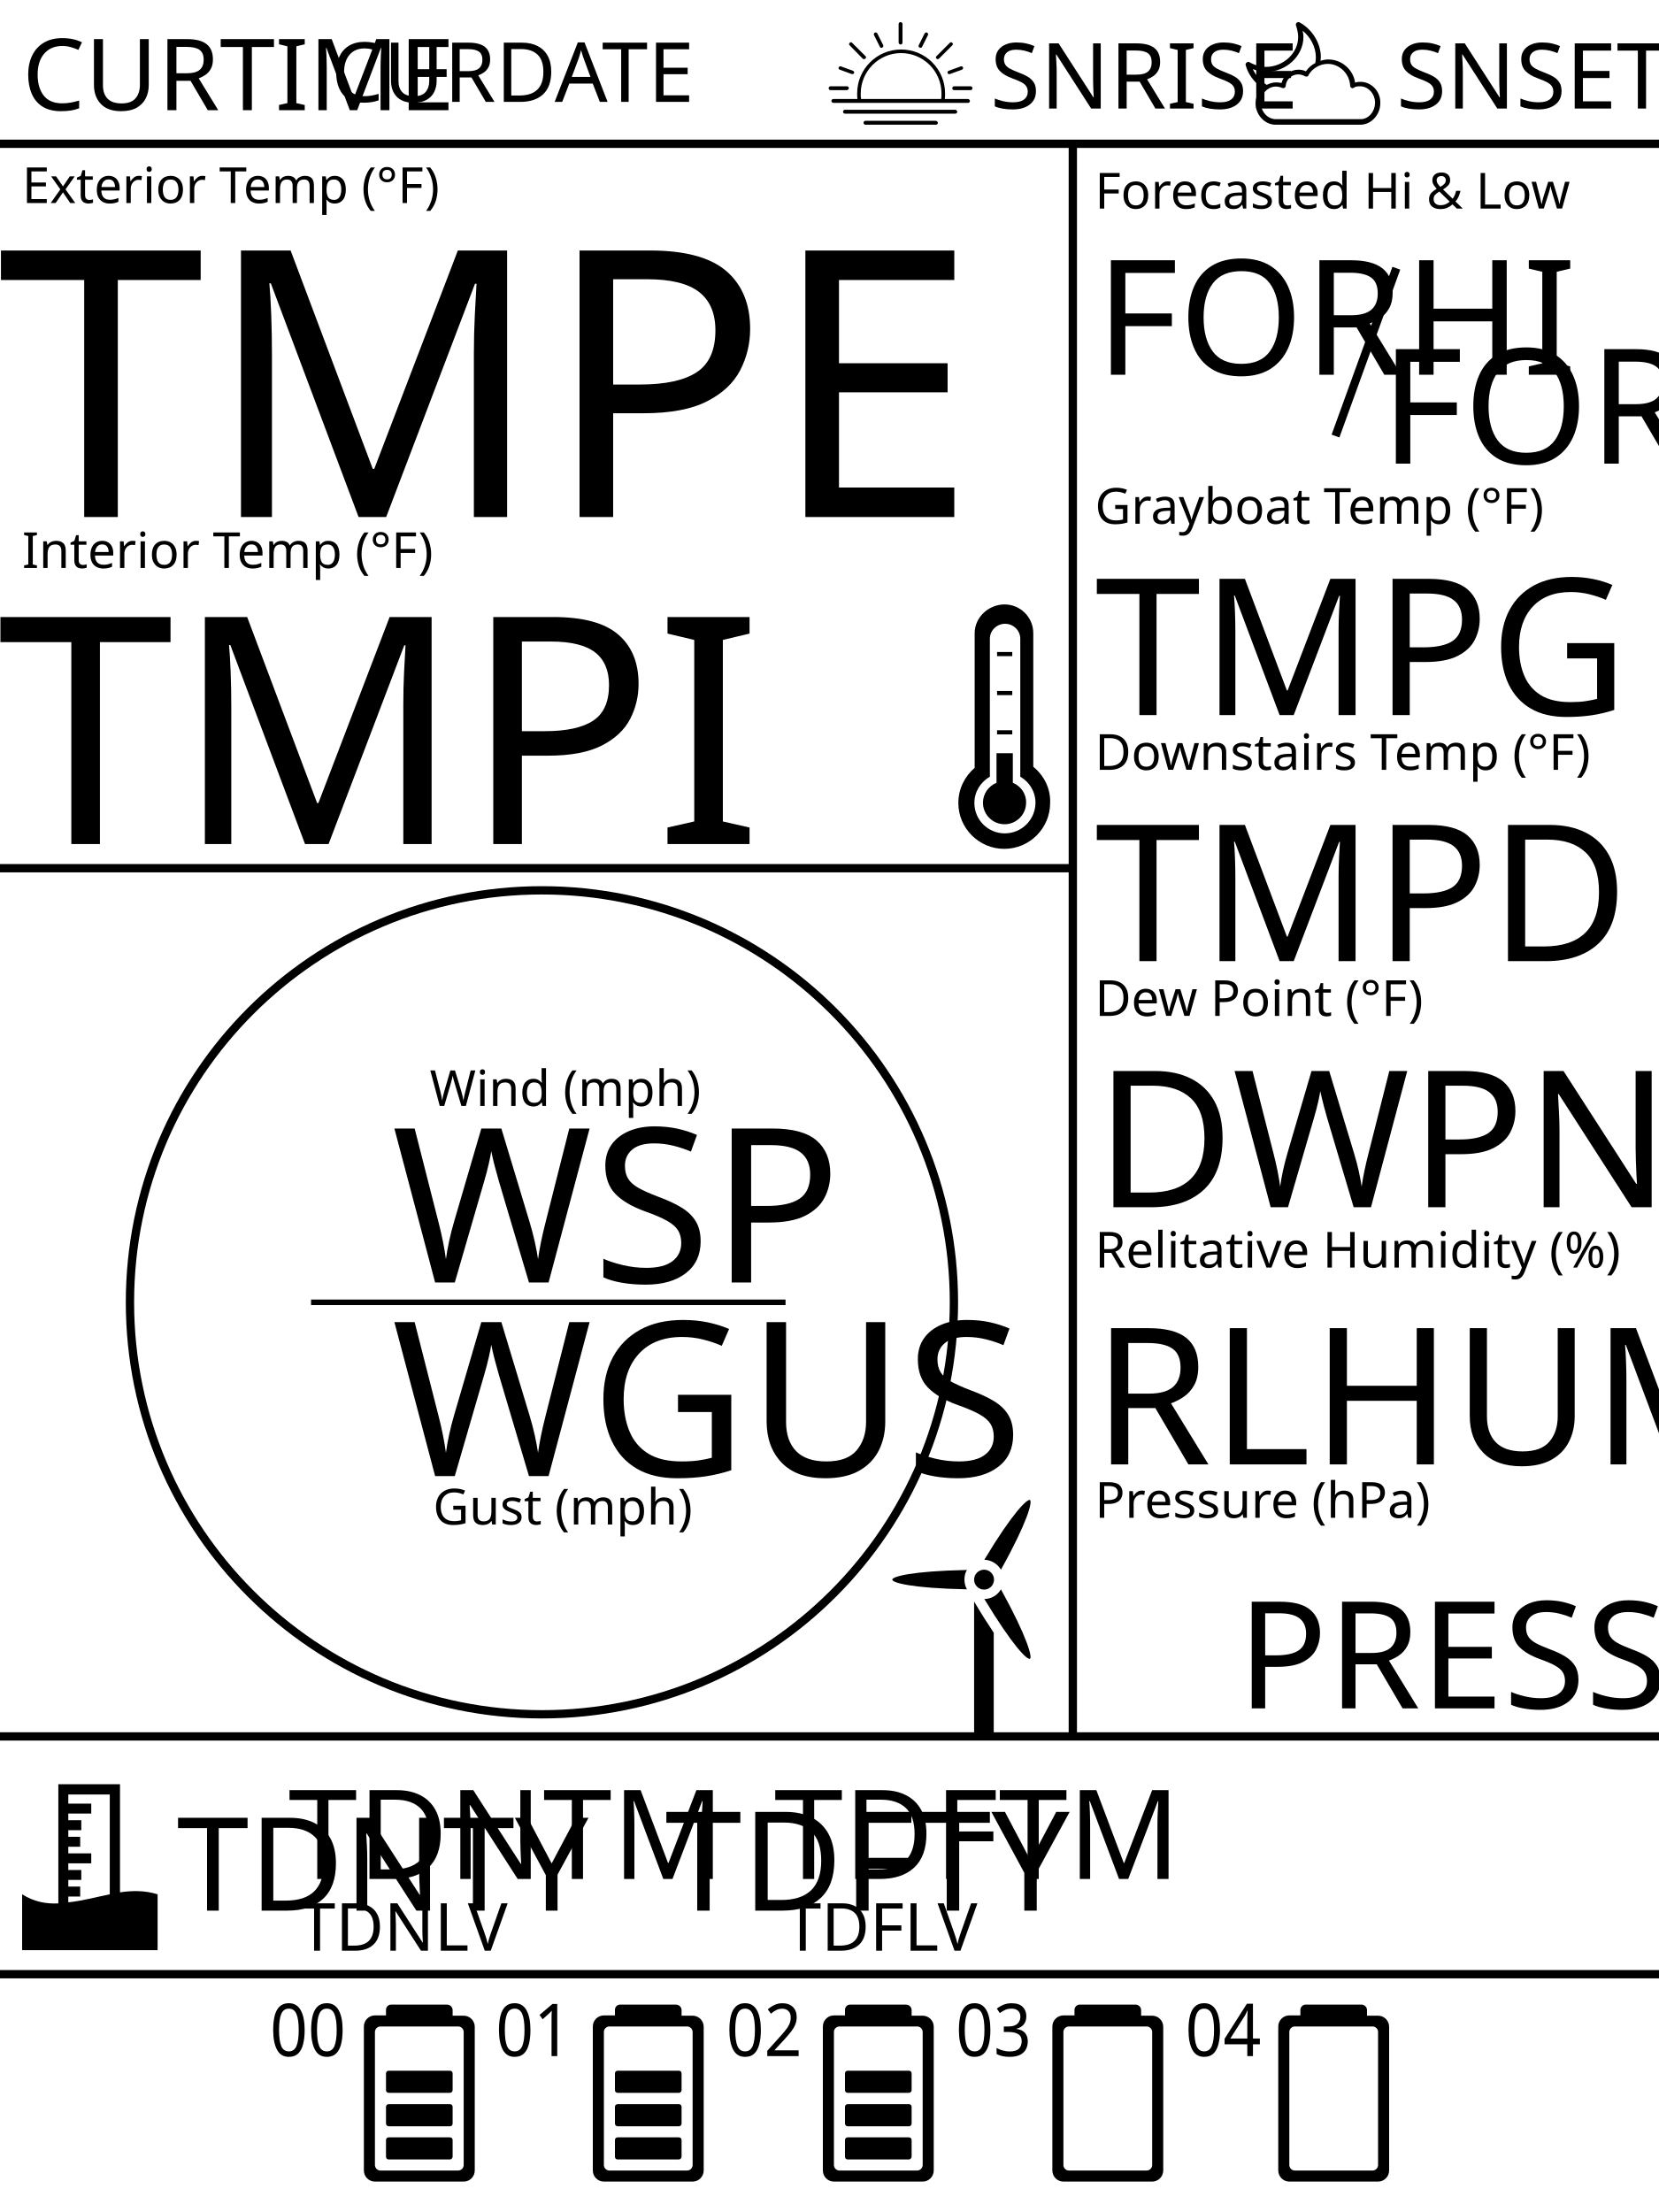
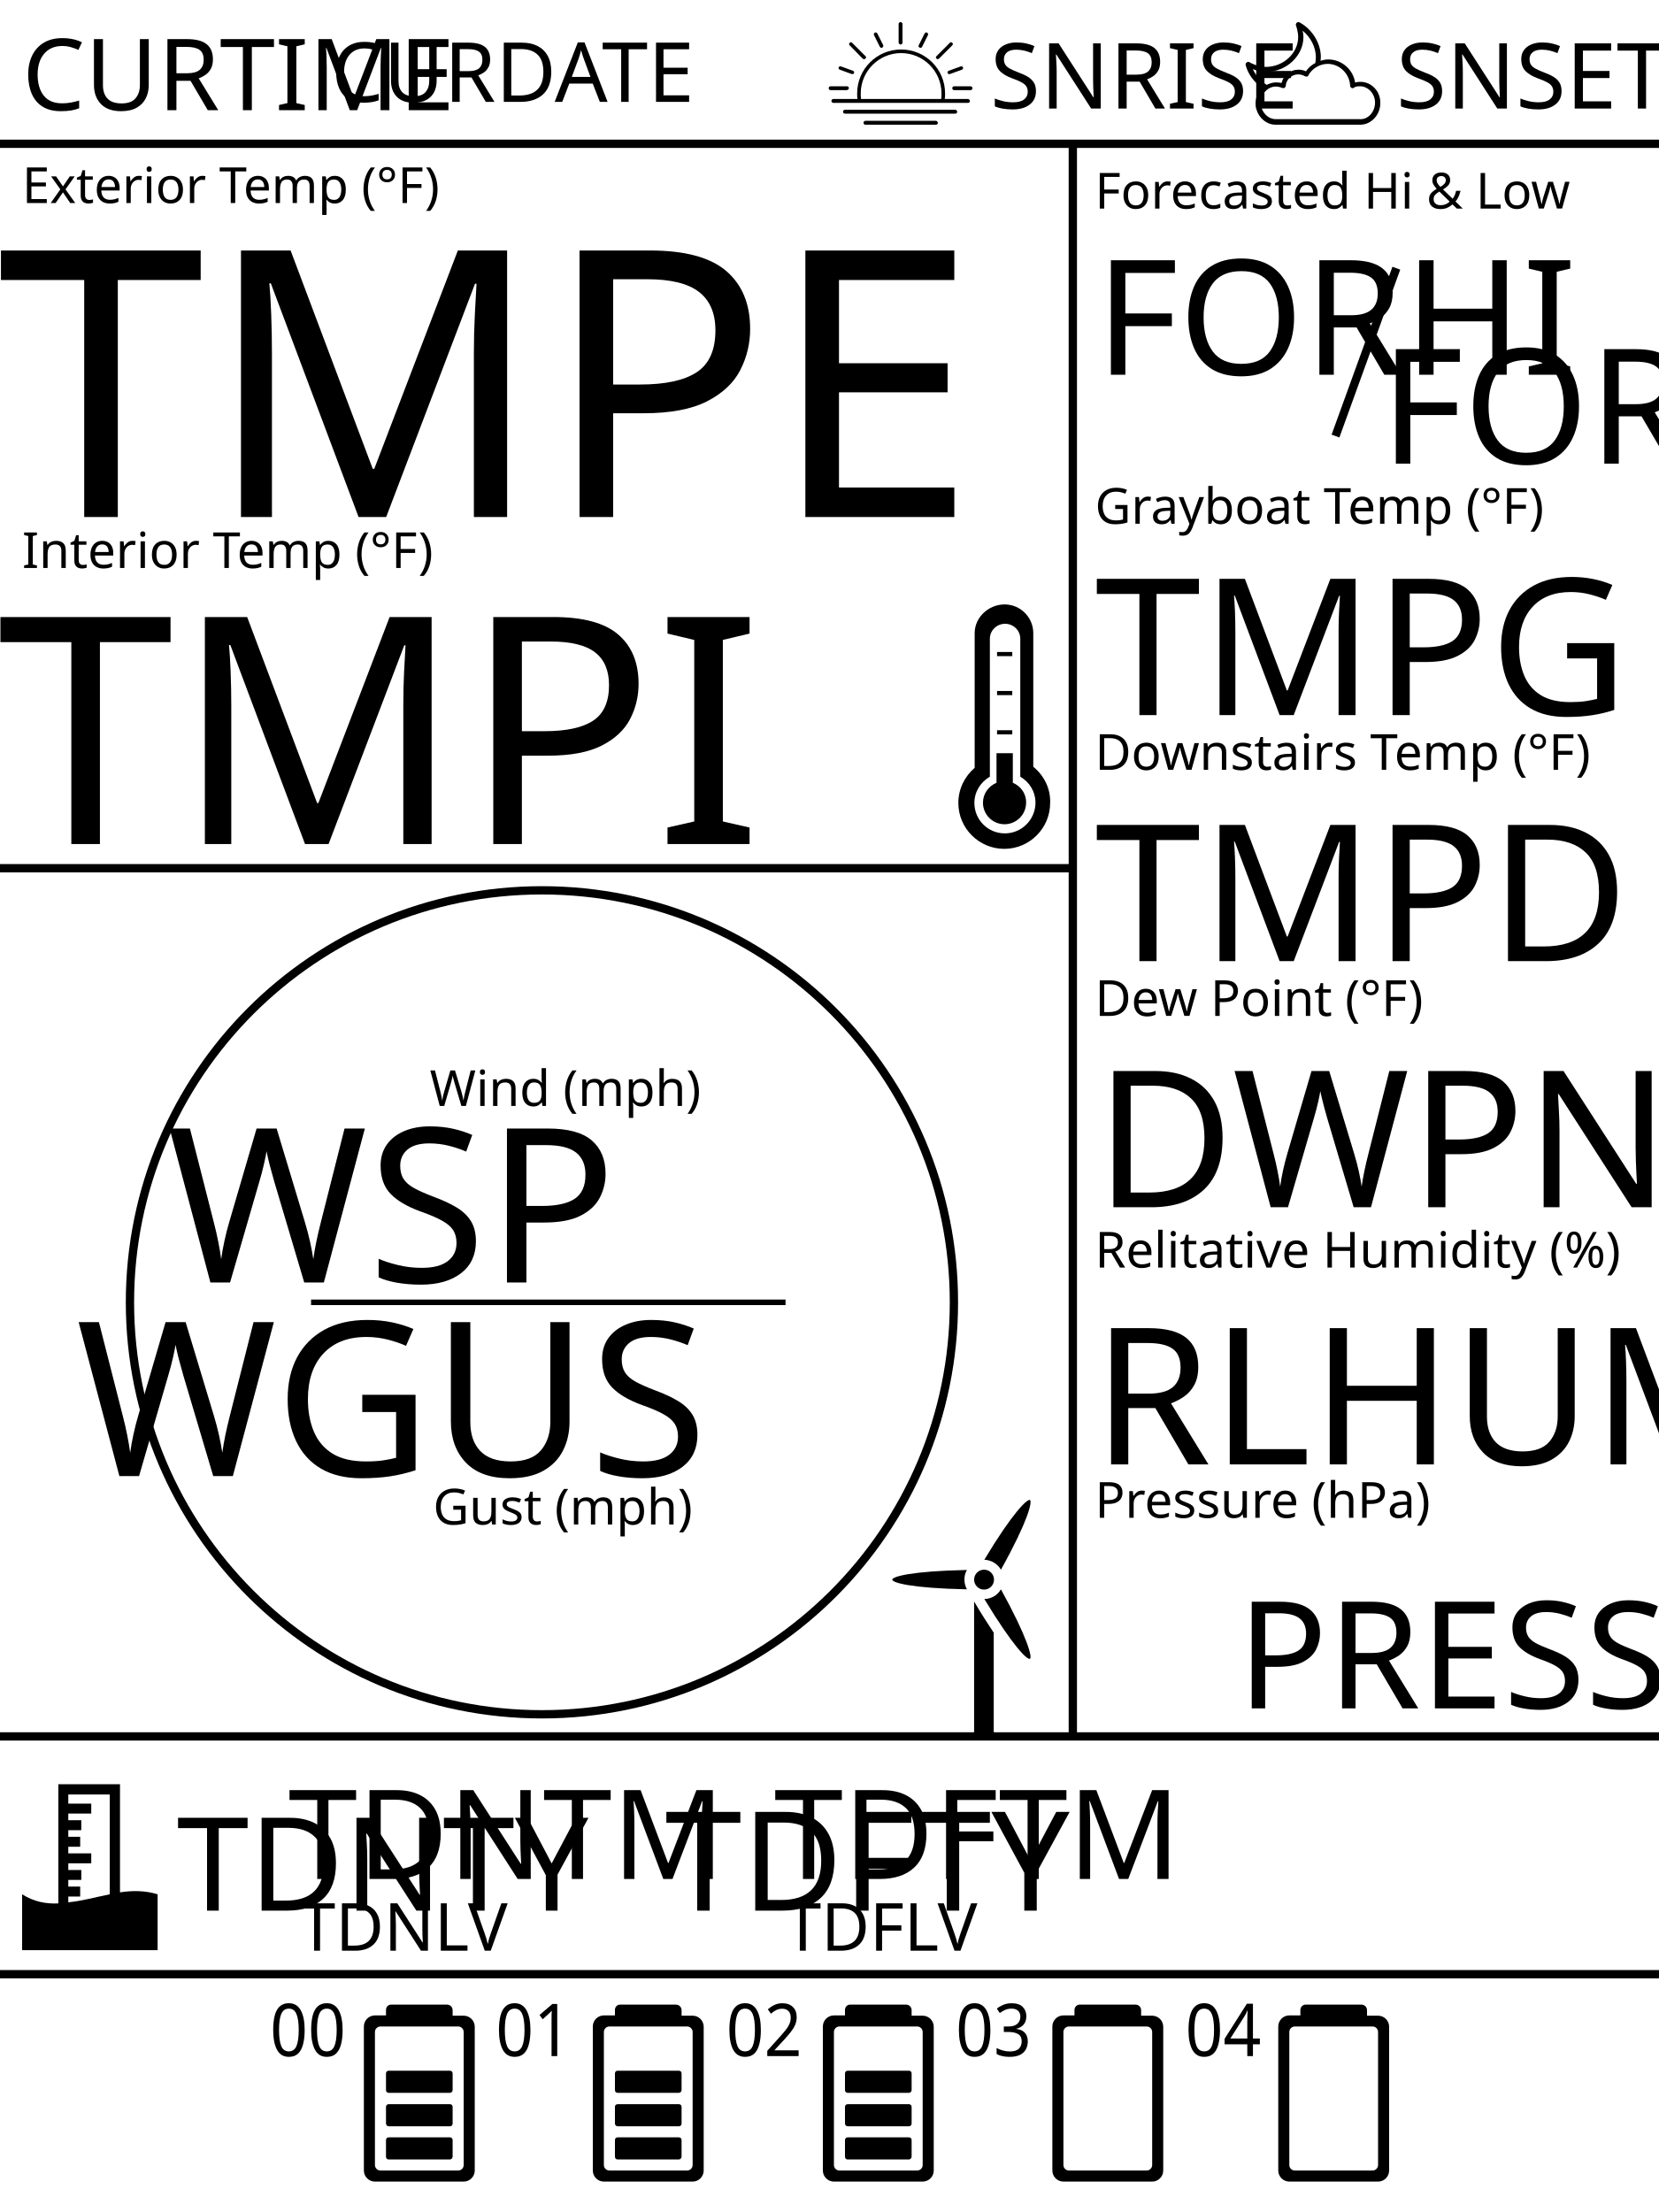
<svg xmlns="http://www.w3.org/2000/svg" version="1.1" id="Layer_1" x="0px" y="0px" width="600px" height="800px" viewBox="0 0 600 800" style="enable-background:new 0 0 600 800;" xml:space="preserve">
  <style type="text/css">
	.st0{fill:none;stroke:#000000;stroke-width:3;stroke-miterlimit:10;}
	.st1{font-family:'DroidSans';}
	.st2{font-size:26.4px;}
	.st3{fill-opacity:0;}
	.st4{font-size:45px;}
	.st5{font-size:24px;}
	.st6{font-size:47px;}
	.st7{font-size:50px;}
	.st8{font-size:78px;}
	.st9{font-size:18px;}
	.st10{fill:none;stroke:#000000;stroke-width:2;stroke-miterlimit:10;}
	.st11{font-size:69px;}
	.st12{font-size:54px;}
	.st13{font-size:58px;}
	.st14{font-size:135px;}
	.st15{font-size:115px;}
	.st16{font-size:33px;}
	.st17{font-size:36px;}
	.st18{font-size:30px;}
</style>
  <g id="layout">
    <line class="st0" x1="388" y1="52" x2="388" y2="628" />
    <line class="st0" x1="388" y1="314" x2="0" y2="314" />
    <line class="st0" x1="0" y1="714" x2="600" y2="714" />
    <line class="st0" x1="0" y1="628" x2="600" y2="628" />
    <line class="st0" x1="0" y1="52" x2="600" y2="52" />
  </g>
  <g id="battery_x5F_display">
    <text id="Sensor00" transform="matrix(0.9091 0 0 1 97.625 743.6249)" class="st1 st2">00</text>
    <text id="Sensor01" transform="matrix(0.9091 0 0 1 179.2812 743.6249)" class="st1 st2">01</text>
    <text id="Sensor02" transform="matrix(0.9091 0 0 1 262.6172 743.6249)" class="st1 st2">02</text>
    <text id="Sensor03" transform="matrix(0.9091 0 0 1 345.625 743.6249)" class="st1 st2">03</text>
    <text id="Sensor04" transform="matrix(0.9091 0 0 1 428.6641 743.6249)" class="st1 st2">04</text>
    <g id="BatSens00">
      <path id="b00Bat4" class="st3" d="M139.7,726.8v2h-4c-2.2,0-4,1.8-4,4v52.3c-0.1,2.2,1.7,4,3.9,4h32.1c2.2,0,4-1.8,4-4V733    c0-2.2-1.8-4-4-4h-4v-2c0-1.1-0.9-2-2-2h-20.1C140.6,724.8,139.7,725.7,139.7,726.8z M165.7,732.9c1.1,0,2,0.9,2,2V783    c0,1.1-0.9,2-2,2h-28.1c-1.1,0-2-0.9-2-2v-48.2c0-1.1,0.9-2,2-2h28.1V732.9z M162.7,773c0.6,0,1,0.4,1,1v6c0,0.6-0.4,1-1,1h-22    c-0.6,0-1-0.4-1-1v-6c0-0.6,0.4-1,1-1H162.7z M162.7,760.9c0.6,0,1,0.4,1,1v6c0,0.6-0.4,1-1,1h-22c-0.6,0-1-0.4-1-1v-6    c0-0.6,0.4-1,1-1H162.7z M162.7,748.9c0.6,0,1,0.4,1,1v6c0,0.6-0.4,1-1,1h-22c-0.6,0-1-0.4-1-1v-6c0-0.6,0.4-1,1-1H162.7z     M162.7,736.9c0.6,0,1,0.4,1,1v6c0,0.6-0.4,1-1,1h-22c-0.6,0-1-0.4-1-1v-6c0-0.6,0.4-1,1-1H162.7z M140.7,760.9h22.1    c0.6,0,1,0.4,1,1v6c0,0.6-0.4,1-1,1h-22.1c-0.6,0-1-0.4-1-1v-6C139.7,761.4,140.1,760.9,140.7,760.9z M140.7,773h22.1    c0.6,0,1,0.4,1,1v6c0,0.6-0.4,1-1,1h-22.1c-0.6,0-1-0.4-1-1v-6C139.7,773.4,140.1,773,140.7,773z M140.7,736.9h22.1    c0.6,0,1,0.4,1,1v6c0,0.6-0.4,1-1,1h-22.1c-0.6,0-1-0.4-1-1v-6C139.7,737.3,140.1,736.9,140.7,736.9z M140.7,748.9h22.1    c0.6,0,1,0.4,1,1v6c0,0.6-0.4,1-1,1h-22.1c-0.6,0-1-0.4-1-1v-6C139.7,749.4,140.1,748.9,140.7,748.9z" />
      <path id="b00Bat3" d="M139.6,768v-6c0-0.6,0.4-1,1-1h22.1c0.6,0,1,0.4,1,1v6c0,0.6-0.4,1-1,1h-22.1    C140,769,139.6,768.5,139.6,768z M163.7,780v-6c0-0.6-0.4-1-1-1h-22.1c-0.6,0-1,0.4-1,1v6c0,0.6,0.4,1,1,1h22.1    C163.2,781,163.7,780.5,163.7,780z M163.7,755.9v-6c0-0.6-0.4-1-1-1h-22.1c-0.6,0-1,0.4-1,1v6c0,0.6,0.4,1,1,1h22.1    C163.2,756.9,163.7,756.5,163.7,755.9z M139.6,726.9v2h-4c-2.2,0-4,1.8-4,4V785c0,2.2,1.8,4,4,4h32.1c2.2,0,4-1.8,4-4v-52    c0-2.2-1.8-4-4-4h-4v-2c0-1.1-0.9-2-2-2h-20.1C140.5,724.9,139.6,725.8,139.6,726.9z M165.7,732.9c1.1,0,2,0.9,2,2V783    c0,1.1-0.9,2-2,2h-28.1c-1.1,0-2-0.9-2-2v-48.1c0-1.1,0.9-2,2-2H165.7z" />
      <path id="b00Bat2" class="st3" d="M139.6,768v-6c0-0.6,0.4-1,1-1h22.1c0.6,0,1,0.4,1,1v6c0,0.6-0.4,1-1,1h-22.1    C140,769,139.6,768.5,139.6,768z M163.7,780v-6c0-0.6-0.4-1-1-1h-22.1c-0.6,0-1,0.4-1,1v6c0,0.6,0.4,1,1,1h22.1    C163.2,781,163.7,780.5,163.7,780z M139.6,726.9v2h-4c-2.2,0-4,1.8-4,4V785c0,2.2,1.8,4,4,4h32.1c2.2,0,4-1.8,4-4v-52    c0-2.2-1.8-4-4-4h-4v-2c0-1.1-0.9-2-2-2h-20.1C140.5,724.9,139.6,725.8,139.6,726.9z M165.7,732.9c1.1,0,2,0.9,2,2V783    c0,1.1-0.9,2-2,2h-28.1c-1.1,0-2-0.9-2-2v-48.1c0-1.1,0.9-2,2-2H165.7z" />
      <path id="b00Bat1" class="st3" d="M163.7,780v-6c0-0.6-0.4-1-1-1h-22.1c-0.6,0-1,0.4-1,1v6c0,0.6,0.4,1,1,1h22.1    C163.3,781,163.7,780.5,163.7,780z M139.6,726.9v2h-4c-2.2,0-4,1.8-4,4V785c0,2.2,1.8,4,4,4h32.1c2.2,0,4-1.8,4-4v-52    c0-2.2-1.8-4-4-4h-4v-2c0-1.1-0.9-2-2-2h-20.1C140.6,724.9,139.6,725.8,139.6,726.9z M165.7,732.9c1.1,0,2,0.9,2,2V783    c0,1.1-0.9,2-2,2h-28.1c-1.1,0-2-0.9-2-2v-48.1c0-1.1,0.9-2,2-2H165.7z" />
      <path id="b00Bat0" class="st3" d="M139.6,726.9v2h-4c-2.2,0-4,1.8-4,4V785c0,2.2,1.8,4,4,4h32.1c2.2,0,4-1.8,4-4v-52    c0-2.2-1.8-4-4-4h-4v-2c0-1.1-0.9-2-2-2h-20.1C140.6,724.9,139.6,725.8,139.6,726.9z M165.7,732.9c1.1,0,2,0.9,2,2V783    c0,1.1-0.9,2-2,2h-28.1c-1.1,0-2-0.9-2-2v-48.1c0-1.1,0.9-2,2-2H165.7z" />
    </g>
    <g id="BatSens01">
      <path id="b01Bat4" class="st3" d="M222.5,726.8v2h-4c-2.2,0-4,1.8-4,4v52.3c-0.1,2.2,1.7,4,3.9,4h32.1c2.2,0,4-1.8,4-4V733    c0-2.2-1.8-4-4-4h-4v-2c0-1.1-0.9-2-2-2h-20.1C223.4,724.8,222.5,725.7,222.5,726.8z M248.5,732.9c1.1,0,2,0.9,2,2V783    c0,1.1-0.9,2-2,2h-28.1c-1.1,0-2-0.9-2-2v-48.2c0-1.1,0.9-2,2-2h28.1V732.9z M245.5,773c0.6,0,1,0.4,1,1v6c0,0.6-0.4,1-1,1h-22    c-0.6,0-1-0.4-1-1v-6c0-0.6,0.4-1,1-1H245.5z M245.5,760.9c0.6,0,1,0.4,1,1v6c0,0.6-0.4,1-1,1h-22c-0.6,0-1-0.4-1-1v-6    c0-0.6,0.4-1,1-1H245.5z M245.5,748.9c0.6,0,1,0.4,1,1v6c0,0.6-0.4,1-1,1h-22c-0.6,0-1-0.4-1-1v-6c0-0.6,0.4-1,1-1H245.5z     M245.5,736.9c0.6,0,1,0.4,1,1v6c0,0.6-0.4,1-1,1h-22c-0.6,0-1-0.4-1-1v-6c0-0.6,0.4-1,1-1H245.5z M223.5,760.9h22.1    c0.6,0,1,0.4,1,1v6c0,0.6-0.4,1-1,1h-22.1c-0.6,0-1-0.4-1-1v-6C222.5,761.4,222.9,760.9,223.5,760.9z M223.5,773h22.1    c0.6,0,1,0.4,1,1v6c0,0.6-0.4,1-1,1h-22.1c-0.6,0-1-0.4-1-1v-6C222.5,773.4,222.9,773,223.5,773z M223.5,736.9h22.1    c0.6,0,1,0.4,1,1v6c0,0.6-0.4,1-1,1h-22.1c-0.6,0-1-0.4-1-1v-6C222.5,737.3,222.9,736.9,223.5,736.9z M223.5,748.9h22.1    c0.6,0,1,0.4,1,1v6c0,0.6-0.4,1-1,1h-22.1c-0.6,0-1-0.4-1-1v-6C222.5,749.4,222.9,748.9,223.5,748.9z" />
      <path id="b01Bat3" d="M222.4,768v-6c0-0.6,0.4-1,1-1h22.1c0.6,0,1,0.4,1,1v6c0,0.6-0.4,1-1,1h-22.1    C222.8,769,222.4,768.5,222.4,768z M246.5,780v-6c0-0.6-0.4-1-1-1h-22.1c-0.6,0-1,0.4-1,1v6c0,0.6,0.4,1,1,1h22.1    C246,781,246.5,780.5,246.5,780z M246.5,755.9v-6c0-0.6-0.4-1-1-1h-22.1c-0.6,0-1,0.4-1,1v6c0,0.6,0.4,1,1,1h22.1    C246,756.9,246.5,756.5,246.5,755.9z M222.4,726.9v2h-4c-2.2,0-4,1.8-4,4V785c0,2.2,1.8,4,4,4h32.1c2.2,0,4-1.8,4-4v-52    c0-2.2-1.8-4-4-4h-4v-2c0-1.1-0.9-2-2-2h-20.1C223.3,724.9,222.4,725.8,222.4,726.9z M248.5,732.9c1.1,0,2,0.9,2,2V783    c0,1.1-0.9,2-2,2h-28.1c-1.1,0-2-0.9-2-2v-48.1c0-1.1,0.9-2,2-2H248.5z" />
      <path id="b01Bat2" class="st3" d="M222.4,768v-6c0-0.6,0.4-1,1-1h22.1c0.6,0,1,0.4,1,1v6c0,0.6-0.4,1-1,1h-22.1    C222.8,769,222.4,768.5,222.4,768z M246.5,780v-6c0-0.6-0.4-1-1-1h-22.1c-0.6,0-1,0.4-1,1v6c0,0.6,0.4,1,1,1h22.1    C246,781,246.5,780.5,246.5,780z M222.4,726.9v2h-4c-2.2,0-4,1.8-4,4V785c0,2.2,1.8,4,4,4h32.1c2.2,0,4-1.8,4-4v-52    c0-2.2-1.8-4-4-4h-4v-2c0-1.1-0.9-2-2-2h-20.1C223.3,724.9,222.4,725.8,222.4,726.9z M248.5,732.9c1.1,0,2,0.9,2,2V783    c0,1.1-0.9,2-2,2h-28.1c-1.1,0-2-0.9-2-2v-48.1c0-1.1,0.9-2,2-2H248.5z" />
      <path id="b01Bat1" class="st3" d="M246.5,780v-6c0-0.6-0.4-1-1-1h-22.1c-0.6,0-1,0.4-1,1v6c0,0.6,0.4,1,1,1h22.1    C246.1,781,246.5,780.5,246.5,780z M222.4,726.9v2h-4c-2.2,0-4,1.8-4,4V785c0,2.2,1.8,4,4,4h32.1c2.2,0,4-1.8,4-4v-52    c0-2.2-1.8-4-4-4h-4v-2c0-1.1-0.9-2-2-2h-20.1C223.4,724.9,222.4,725.8,222.4,726.9z M248.5,732.9c1.1,0,2,0.9,2,2V783    c0,1.1-0.9,2-2,2h-28.1c-1.1,0-2-0.9-2-2v-48.1c0-1.1,0.9-2,2-2H248.5z" />
      <path id="b01Bat0" class="st3" d="M222.4,726.9v2h-4c-2.2,0-4,1.8-4,4V785c0,2.2,1.8,4,4,4h32.1c2.2,0,4-1.8,4-4v-52    c0-2.2-1.8-4-4-4h-4v-2c0-1.1-0.9-2-2-2h-20.1C223.4,724.9,222.4,725.8,222.4,726.9z M248.5,732.9c1.1,0,2,0.9,2,2V783    c0,1.1-0.9,2-2,2h-28.1c-1.1,0-2-0.9-2-2v-48.1c0-1.1,0.9-2,2-2H248.5z" />
    </g>
    <g id="BatSens02">
      <path id="b02Bat4" class="st3" d="M305.7,726.8v2h-4c-2.2,0-4,1.8-4,4v52.3c-0.1,2.2,1.7,4,3.9,4h32.1c2.2,0,4-1.8,4-4V733    c0-2.2-1.8-4-4-4h-4v-2c0-1.1-0.9-2-2-2h-20.1C306.6,724.8,305.7,725.7,305.7,726.8z M331.7,732.9c1.1,0,2,0.9,2,2V783    c0,1.1-0.9,2-2,2h-28.1c-1.1,0-2-0.9-2-2v-48.2c0-1.1,0.9-2,2-2h28.1V732.9z M328.7,773c0.6,0,1,0.4,1,1v6c0,0.6-0.4,1-1,1h-22    c-0.6,0-1-0.4-1-1v-6c0-0.6,0.4-1,1-1H328.7z M328.7,760.9c0.6,0,1,0.4,1,1v6c0,0.6-0.4,1-1,1h-22c-0.6,0-1-0.4-1-1v-6    c0-0.6,0.4-1,1-1H328.7z M328.7,748.9c0.6,0,1,0.4,1,1v6c0,0.6-0.4,1-1,1h-22c-0.6,0-1-0.4-1-1v-6c0-0.6,0.4-1,1-1H328.7z     M328.7,736.9c0.6,0,1,0.4,1,1v6c0,0.6-0.4,1-1,1h-22c-0.6,0-1-0.4-1-1v-6c0-0.6,0.4-1,1-1H328.7z M306.7,760.9h22.1    c0.6,0,1,0.4,1,1v6c0,0.6-0.4,1-1,1h-22.1c-0.6,0-1-0.4-1-1v-6C305.7,761.4,306.1,760.9,306.7,760.9z M306.7,773h22.1    c0.6,0,1,0.4,1,1v6c0,0.6-0.4,1-1,1h-22.1c-0.6,0-1-0.4-1-1v-6C305.7,773.4,306.1,773,306.7,773z M306.7,736.9h22.1    c0.6,0,1,0.4,1,1v6c0,0.6-0.4,1-1,1h-22.1c-0.6,0-1-0.4-1-1v-6C305.7,737.3,306.1,736.9,306.7,736.9z M306.7,748.9h22.1    c0.6,0,1,0.4,1,1v6c0,0.6-0.4,1-1,1h-22.1c-0.6,0-1-0.4-1-1v-6C305.7,749.4,306.1,748.9,306.7,748.9z" />
      <path id="b02Bat3" d="M305.6,768v-6c0-0.6,0.4-1,1-1h22.1c0.6,0,1,0.4,1,1v6c0,0.6-0.4,1-1,1h-22.1    C306,769,305.6,768.5,305.6,768z M329.7,780v-6c0-0.6-0.4-1-1-1h-22.1c-0.6,0-1,0.4-1,1v6c0,0.6,0.4,1,1,1h22.1    C329.2,781,329.7,780.5,329.7,780z M329.7,755.9v-6c0-0.6-0.4-1-1-1h-22.1c-0.6,0-1,0.4-1,1v6c0,0.6,0.4,1,1,1h22.1    C329.2,756.9,329.7,756.5,329.7,755.9z M305.6,726.9v2h-4c-2.2,0-4,1.8-4,4V785c0,2.2,1.8,4,4,4h32.1c2.2,0,4-1.8,4-4v-52    c0-2.2-1.8-4-4-4h-4v-2c0-1.1-0.9-2-2-2h-20.1C306.5,724.9,305.6,725.8,305.6,726.9z M331.7,732.9c1.1,0,2,0.9,2,2V783    c0,1.1-0.9,2-2,2h-28.1c-1.1,0-2-0.9-2-2v-48.1c0-1.1,0.9-2,2-2H331.7z" />
      <path id="b02Bat2" class="st3" d="M305.6,768v-6c0-0.6,0.4-1,1-1h22.1c0.6,0,1,0.4,1,1v6c0,0.6-0.4,1-1,1h-22.1    C306,769,305.6,768.5,305.6,768z M329.7,780v-6c0-0.6-0.4-1-1-1h-22.1c-0.6,0-1,0.4-1,1v6c0,0.6,0.4,1,1,1h22.1    C329.2,781,329.7,780.5,329.7,780z M305.6,726.9v2h-4c-2.2,0-4,1.8-4,4V785c0,2.2,1.8,4,4,4h32.1c2.2,0,4-1.8,4-4v-52    c0-2.2-1.8-4-4-4h-4v-2c0-1.1-0.9-2-2-2h-20.1C306.5,724.9,305.6,725.8,305.6,726.9z M331.7,732.9c1.1,0,2,0.9,2,2V783    c0,1.1-0.9,2-2,2h-28.1c-1.1,0-2-0.9-2-2v-48.1c0-1.1,0.9-2,2-2H331.7z" />
      <path id="b02Bat1" class="st3" d="M329.7,780v-6c0-0.6-0.4-1-1-1h-22.1c-0.6,0-1,0.4-1,1v6c0,0.6,0.4,1,1,1h22.1    C329.3,781,329.7,780.5,329.7,780z M305.6,726.9v2h-4c-2.2,0-4,1.8-4,4V785c0,2.2,1.8,4,4,4h32.1c2.2,0,4-1.8,4-4v-52    c0-2.2-1.8-4-4-4h-4v-2c0-1.1-0.9-2-2-2h-20.1C306.6,724.9,305.6,725.8,305.6,726.9z M331.7,732.9c1.1,0,2,0.9,2,2V783    c0,1.1-0.9,2-2,2h-28.1c-1.1,0-2-0.9-2-2v-48.1c0-1.1,0.9-2,2-2H331.7z" />
      <path id="b02Bat0" class="st3" d="M305.6,726.9v2h-4c-2.2,0-4,1.8-4,4V785c0,2.2,1.8,4,4,4h32.1c2.2,0,4-1.8,4-4v-52    c0-2.2-1.8-4-4-4h-4v-2c0-1.1-0.9-2-2-2h-20.1C306.6,724.9,305.6,725.8,305.6,726.9z M331.7,732.9c1.1,0,2,0.9,2,2V783    c0,1.1-0.9,2-2,2h-28.1c-1.1,0-2-0.9-2-2v-48.1c0-1.1,0.9-2,2-2H331.7z" />
    </g>
    <g id="BatSens03">
      <path id="b03Bat4" class="st3" d="M388.7,726.8v2h-4c-2.2,0-4,1.8-4,4v52.3c-0.1,2.2,1.7,4,3.9,4h32.1c2.2,0,4-1.8,4-4V733    c0-2.2-1.8-4-4-4h-4v-2c0-1.1-0.9-2-2-2h-20.1C389.6,724.8,388.7,725.7,388.7,726.8z M414.7,732.9c1.1,0,2,0.9,2,2V783    c0,1.1-0.9,2-2,2h-28.1c-1.1,0-2-0.9-2-2v-48.2c0-1.1,0.9-2,2-2h28.1V732.9z M411.7,773c0.6,0,1,0.4,1,1v6c0,0.6-0.4,1-1,1h-22    c-0.6,0-1-0.4-1-1v-6c0-0.6,0.4-1,1-1H411.7z M411.7,760.9c0.6,0,1,0.4,1,1v6c0,0.6-0.4,1-1,1h-22c-0.6,0-1-0.4-1-1v-6    c0-0.6,0.4-1,1-1H411.7z M411.7,748.9c0.6,0,1,0.4,1,1v6c0,0.6-0.4,1-1,1h-22c-0.6,0-1-0.4-1-1v-6c0-0.6,0.4-1,1-1H411.7z     M411.7,736.9c0.6,0,1,0.4,1,1v6c0,0.6-0.4,1-1,1h-22c-0.6,0-1-0.4-1-1v-6c0-0.6,0.4-1,1-1H411.7z M389.7,760.9h22.1    c0.6,0,1,0.4,1,1v6c0,0.6-0.4,1-1,1h-22.1c-0.6,0-1-0.4-1-1v-6C388.7,761.4,389.1,760.9,389.7,760.9z M389.7,773h22.1    c0.6,0,1,0.4,1,1v6c0,0.6-0.4,1-1,1h-22.1c-0.6,0-1-0.4-1-1v-6C388.7,773.4,389.1,773,389.7,773z M389.7,736.9h22.1    c0.6,0,1,0.4,1,1v6c0,0.6-0.4,1-1,1h-22.1c-0.6,0-1-0.4-1-1v-6C388.7,737.3,389.1,736.9,389.7,736.9z M389.7,748.9h22.1    c0.6,0,1,0.4,1,1v6c0,0.6-0.4,1-1,1h-22.1c-0.6,0-1-0.4-1-1v-6C388.7,749.4,389.1,748.9,389.7,748.9z" />
      <path id="b03Bat3" class="st3" d="M388.6,768v-6c0-0.6,0.4-1,1-1h22.1c0.6,0,1,0.4,1,1v6c0,0.6-0.4,1-1,1h-22.1    C389,769,388.6,768.5,388.6,768z M412.7,780v-6c0-0.6-0.4-1-1-1h-22.1c-0.6,0-1,0.4-1,1v6c0,0.6,0.4,1,1,1h22.1    C412.2,781,412.7,780.5,412.7,780z M412.7,755.9v-6c0-0.6-0.4-1-1-1h-22.1c-0.6,0-1,0.4-1,1v6c0,0.6,0.4,1,1,1h22.1    C412.2,756.9,412.7,756.5,412.7,755.9z M388.6,726.9v2h-4c-2.2,0-4,1.8-4,4V785c0,2.2,1.8,4,4,4h32.1c2.2,0,4-1.8,4-4v-52    c0-2.2-1.8-4-4-4h-4v-2c0-1.1-0.9-2-2-2h-20.1C389.5,724.9,388.6,725.8,388.6,726.9z M414.7,732.9c1.1,0,2,0.9,2,2V783    c0,1.1-0.9,2-2,2h-28.1c-1.1,0-2-0.9-2-2v-48.1c0-1.1,0.9-2,2-2H414.7z" />
      <path id="b03Bat2" class="st3" d="M388.6,768v-6c0-0.6,0.4-1,1-1h22.1c0.6,0,1,0.4,1,1v6c0,0.6-0.4,1-1,1h-22.1    C389,769,388.6,768.5,388.6,768z M412.7,780v-6c0-0.6-0.4-1-1-1h-22.1c-0.6,0-1,0.4-1,1v6c0,0.6,0.4,1,1,1h22.1    C412.2,781,412.7,780.5,412.7,780z M388.6,726.9v2h-4c-2.2,0-4,1.8-4,4V785c0,2.2,1.8,4,4,4h32.1c2.2,0,4-1.8,4-4v-52    c0-2.2-1.8-4-4-4h-4v-2c0-1.1-0.9-2-2-2h-20.1C389.5,724.9,388.6,725.8,388.6,726.9z M414.7,732.9c1.1,0,2,0.9,2,2V783    c0,1.1-0.9,2-2,2h-28.1c-1.1,0-2-0.9-2-2v-48.1c0-1.1,0.9-2,2-2H414.7z" />
      <path id="b03Bat1" class="st3" d="M412.7,780v-6c0-0.6-0.4-1-1-1h-22.1c-0.6,0-1,0.4-1,1v6c0,0.6,0.4,1,1,1h22.1    C412.3,781,412.7,780.5,412.7,780z M388.6,726.9v2h-4c-2.2,0-4,1.8-4,4V785c0,2.2,1.8,4,4,4h32.1c2.2,0,4-1.8,4-4v-52    c0-2.2-1.8-4-4-4h-4v-2c0-1.1-0.9-2-2-2h-20.1C389.6,724.9,388.6,725.8,388.6,726.9z M414.7,732.9c1.1,0,2,0.9,2,2V783    c0,1.1-0.9,2-2,2h-28.1c-1.1,0-2-0.9-2-2v-48.1c0-1.1,0.9-2,2-2H414.7z" />
      <path id="b03Bat0" d="M388.6,726.9v2h-4c-2.2,0-4,1.8-4,4V785c0,2.2,1.8,4,4,4h32.1c2.2,0,4-1.8,4-4v-52    c0-2.2-1.8-4-4-4h-4v-2c0-1.1-0.9-2-2-2h-20.1C389.6,724.9,388.6,725.8,388.6,726.9z M414.7,732.9c1.1,0,2,0.9,2,2V783    c0,1.1-0.9,2-2,2h-28.1c-1.1,0-2-0.9-2-2v-48.1c0-1.1,0.9-2,2-2H414.7z" />
    </g>
    <g id="BatSens04">
      <path id="b04Bat4" class="st3" d="M470.4,726.8v2h-4c-2.2,0-4,1.8-4,4v52.3c-0.1,2.2,1.7,4,3.9,4h32.1c2.2,0,4-1.8,4-4V733    c0-2.2-1.8-4-4-4h-4v-2c0-1.1-0.9-2-2-2h-20.1C471.3,724.8,470.4,725.7,470.4,726.8z M496.4,732.9c1.1,0,2,0.9,2,2V783    c0,1.1-0.9,2-2,2h-28.1c-1.1,0-2-0.9-2-2v-48.2c0-1.1,0.9-2,2-2h28.1V732.9z M493.4,773c0.6,0,1,0.4,1,1v6c0,0.6-0.4,1-1,1h-22    c-0.6,0-1-0.4-1-1v-6c0-0.6,0.4-1,1-1H493.4z M493.4,760.9c0.6,0,1,0.4,1,1v6c0,0.6-0.4,1-1,1h-22c-0.6,0-1-0.4-1-1v-6    c0-0.6,0.4-1,1-1H493.4z M493.4,748.9c0.6,0,1,0.4,1,1v6c0,0.6-0.4,1-1,1h-22c-0.6,0-1-0.4-1-1v-6c0-0.6,0.4-1,1-1H493.4z     M493.4,736.9c0.6,0,1,0.4,1,1v6c0,0.6-0.4,1-1,1h-22c-0.6,0-1-0.4-1-1v-6c0-0.6,0.4-1,1-1H493.4z M471.4,760.9h22.1    c0.6,0,1,0.4,1,1v6c0,0.6-0.4,1-1,1h-22.1c-0.6,0-1-0.4-1-1v-6C470.4,761.4,470.8,760.9,471.4,760.9z M471.4,773h22.1    c0.6,0,1,0.4,1,1v6c0,0.6-0.4,1-1,1h-22.1c-0.6,0-1-0.4-1-1v-6C470.4,773.4,470.8,773,471.4,773z M471.4,736.9h22.1    c0.6,0,1,0.4,1,1v6c0,0.6-0.4,1-1,1h-22.1c-0.6,0-1-0.4-1-1v-6C470.4,737.3,470.8,736.9,471.4,736.9z M471.4,748.9h22.1    c0.6,0,1,0.4,1,1v6c0,0.6-0.4,1-1,1h-22.1c-0.6,0-1-0.4-1-1v-6C470.4,749.4,470.8,748.9,471.4,748.9z" />
      <path id="b04Bat3" class="st3" d="M470.3,768v-6c0-0.6,0.4-1,1-1h22.1c0.6,0,1,0.4,1,1v6c0,0.6-0.4,1-1,1h-22.1    C470.7,769,470.3,768.5,470.3,768z M494.4,780v-6c0-0.6-0.4-1-1-1h-22.1c-0.6,0-1,0.4-1,1v6c0,0.6,0.4,1,1,1h22.1    C493.9,781,494.4,780.5,494.4,780z M494.4,755.9v-6c0-0.6-0.4-1-1-1h-22.1c-0.6,0-1,0.4-1,1v6c0,0.6,0.4,1,1,1h22.1    C493.9,756.9,494.4,756.5,494.4,755.9z M470.3,726.9v2h-4c-2.2,0-4,1.8-4,4V785c0,2.2,1.8,4,4,4h32.1c2.2,0,4-1.8,4-4v-52    c0-2.2-1.8-4-4-4h-4v-2c0-1.1-0.9-2-2-2h-20.1C471.2,724.9,470.3,725.8,470.3,726.9z M496.4,732.9c1.1,0,2,0.9,2,2V783    c0,1.1-0.9,2-2,2h-28.1c-1.1,0-2-0.9-2-2v-48.1c0-1.1,0.9-2,2-2H496.4z" />
      <path id="b04Bat2" class="st3" d="M470.3,768v-6c0-0.6,0.4-1,1-1h22.1c0.6,0,1,0.4,1,1v6c0,0.6-0.4,1-1,1h-22.1    C470.7,769,470.3,768.5,470.3,768z M494.4,780v-6c0-0.6-0.4-1-1-1h-22.1c-0.6,0-1,0.4-1,1v6c0,0.6,0.4,1,1,1h22.1    C493.9,781,494.4,780.5,494.4,780z M470.3,726.9v2h-4c-2.2,0-4,1.8-4,4V785c0,2.2,1.8,4,4,4h32.1c2.2,0,4-1.8,4-4v-52    c0-2.2-1.8-4-4-4h-4v-2c0-1.1-0.9-2-2-2h-20.1C471.2,724.9,470.3,725.8,470.3,726.9z M496.4,732.9c1.1,0,2,0.9,2,2V783    c0,1.1-0.9,2-2,2h-28.1c-1.1,0-2-0.9-2-2v-48.1c0-1.1,0.9-2,2-2H496.4z" />
      <path id="b04Bat1" class="st3" d="M494.4,780v-6c0-0.6-0.4-1-1-1h-22.1c-0.6,0-1,0.4-1,1v6c0,0.6,0.4,1,1,1h22.1    C494,781,494.4,780.5,494.4,780z M470.3,726.9v2h-4c-2.2,0-4,1.8-4,4V785c0,2.2,1.8,4,4,4h32.1c2.2,0,4-1.8,4-4v-52    c0-2.2-1.8-4-4-4h-4v-2c0-1.1-0.9-2-2-2h-20.1C471.3,724.9,470.3,725.8,470.3,726.9z M496.4,732.9c1.1,0,2,0.9,2,2V783    c0,1.1-0.9,2-2,2h-28.1c-1.1,0-2-0.9-2-2v-48.1c0-1.1,0.9-2,2-2H496.4z" />
      <path id="b04Bat0" d="M470.3,726.9v2h-4c-2.2,0-4,1.8-4,4V785c0,2.2,1.8,4,4,4h32.1c2.2,0,4-1.8,4-4v-52    c0-2.2-1.8-4-4-4h-4v-2c0-1.1-0.9-2-2-2h-20.1C471.3,724.9,470.3,725.8,470.3,726.9z M496.4,732.9c1.1,0,2,0.9,2,2V783    c0,1.1-0.9,2-2,2h-28.1c-1.1,0-2-0.9-2-2v-48.1c0-1.1,0.9-2,2-2H496.4z" />
    </g>
  </g>
  <g id="tide_x5F_display">
    <path d="M8,705.3v-20.2c4.3,2.7,8.6,3.5,13.1,3.3v-43.1h22.3v39.1c4.5-0.7,9.1-0.7,13.6,0.7v20.2H8z M39.7,685.1V649h-15v3.3H33   v3.6h-8.3v2.4h4.7v3.6h-4.7v2.4H29v3.6h-4.3v2.4H33v3.6h-8.3v2.4h4.7v3.6h-4.7v2.4H29v3.6h-4.3v2.1   C29.7,687.5,34.7,686.1,39.7,685.1z" />
    <text transform="matrix(1 0 0 1 104.254 679.5577)" class="st1 st4">TDNTM</text>
    <text transform="matrix(1 0 0 1 108.0002 705.4993)" class="st1 st5">TDNLV</text>
    <text transform="matrix(1 0 0 1 63.9269 690.9996)" class="st1 st6">TDNTY</text>
    <text transform="matrix(1 0 0 1 279.9269 679.5577)" class="st1 st4">TDFTM</text>
    <text transform="matrix(1 0 0 1 283.6731 705.4993)" class="st1 st5">TDFLV</text>
    <text transform="matrix(1 0 0 1 240.5004 690.9996)" class="st1 st7">TDFTY</text>
  </g>
  <g id="wind_x5F_display">
    <g id="Windmill_x5F_Gfx">
      <circle cx="355.9" cy="571.3" r="3.6" />
      <path d="M362,567.7c9.8-17.6,11.4-24.6,10.5-25.2c-0.9-0.5-6.2,4.4-16.5,21.6C358.5,564.2,360.8,565.6,362,567.7z" />
      <path d="M348.8,571.3c0-1.3,0.3-2.5,0.9-3.5c-20.1,0.4-27,2.4-27,3.5s6.9,3.1,27,3.5C349.1,573.7,348.8,572.5,348.8,571.3z" />
      <path d="M362,574.8c-1.2,2.1-3.5,3.5-6,3.5c10.4,17.2,15.6,22.2,16.5,21.6C373.4,599.5,371.7,592.4,362,574.8z" />
      <path d="M352.3,579.2v1.5v47.4h7.1v-37.6C357.4,587.5,355,583.8,352.3,579.2z" />
    </g>
    <path id="wdno" class="st3" d="M214.4,338.7l-15.5-15.5c0,0,0,0,0-0.1c-0.6-0.6-1.2-0.9-2-1.1c0,0,0,0-0.1,0   c-0.3-0.1-0.5-0.1-0.8-0.1l0,0l0,0c-0.3,0-0.5,0-0.8,0.1c0,0,0,0-0.1,0c-0.7,0.2-1.4,0.5-2,1.1c0,0,0,0,0,0.1l-15.5,15.5   c-1.6,1.6-1.6,4.1,0,5.7s4.1,1.6,5.7,0l8.7-8.7V363c0,2.2,1.8,4,4,4s4-1.8,4-4v-27.3l8.7,8.7c1.6,1.6,4.1,1.6,5.7,0   S215.9,340.3,214.4,338.7z" />
    <path id="wdso" class="st3" d="M177.6,603.3l15.5,15.5c0,0,0,0,0,0.1c0.6,0.6,1.2,0.9,2,1.1c0,0,0,0,0.1,0c0.3,0.1,0.5,0.1,0.8,0.1   l0,0l0,0c0.3,0,0.5,0,0.8-0.1c0,0,0,0,0.1,0c0.7-0.2,1.4-0.5,2-1.1c0,0,0,0,0-0.1l15.5-15.5c1.6-1.6,1.6-4.1,0-5.7s-4.1-1.6-5.7,0   l-8.7,8.7V579c0-2.2-1.8-4-4-4s-4,1.8-4,4v27.3l-8.7-8.7c-1.6-1.6-4.1-1.6-5.7,0C176.1,599.2,176.1,601.7,177.6,603.3z" />
    <path id="wdse" class="st3" d="M275.2,575h21.9c0,0,0,0,0.1,0c0.8,0,1.5-0.2,2.1-0.6c0,0,0,0,0.1,0c0.2-0.1,0.4-0.3,0.6-0.5l0,0   l0,0c0.2-0.2,0.4-0.4,0.5-0.6c0,0,0,0,0-0.1c0.4-0.6,0.6-1.4,0.6-2.1c0,0,0,0,0-0.1v-22c0-2.2-1.8-4-4-4s-4,1.8-4,4v12.3L273.8,542   c-1.6-1.6-4.1-1.6-5.7,0s-1.6,4.1,0,5.7l19.3,19.3h-12.3c-2.2,0-4,1.8-4,4C271.2,573.2,273,575,275.2,575z" />
    <path id="wdnw" class="st3" d="M116.8,365.8H94.9c0,0,0,0-0.1,0c-0.8,0-1.5,0.2-2.1,0.6c0,0,0,0-0.1,0c-0.2,0.1-0.4,0.3-0.6,0.5   l0,0l0,0c-0.2,0.2-0.4,0.4-0.5,0.6c0,0,0,0,0,0.1c-0.4,0.6-0.6,1.4-0.6,2.1c0,0,0,0,0,0.1v21.9c0,2.2,1.8,4,4,4s4-1.8,4-4v-12.3   l19.3,19.3c1.6,1.6,4.1,1.6,5.7,0s1.6-4.1,0-5.7l-19.3-19.3h12.3c2.2,0,4-1.8,4-4C120.8,367.6,119,365.8,116.8,365.8z" />
    <path id="wdsw" class="st3" d="M90.7,550.4v21.9c0,0,0,0,0,0.1c0,0.8,0.2,1.5,0.6,2.1c0,0,0,0,0,0.1c0.1,0.2,0.3,0.4,0.5,0.6l0,0   l0,0c0.2,0.2,0.4,0.4,0.6,0.5c0,0,0,0,0.1,0c0.6,0.4,1.4,0.6,2.1,0.6c0,0,0,0,0.1,0h21.9c2.2,0,4-1.8,4-4s-1.8-4-4-4h-12.3   l19.3-19.3c1.6-1.6,1.6-4.1,0-5.7c-1.6-1.6-4.1-1.6-5.7,0l-19.3,19.3v-12.3c0-2.2-1.8-4-4-4C92.5,546.4,90.7,548.2,90.7,550.4z" />
    <path id="wdea" class="st3" d="M328.3,489.4l15.5-15.5c0,0,0,0,0.1,0c0.6-0.6,0.9-1.2,1.1-2c0,0,0,0,0-0.1c0.1-0.3,0.1-0.5,0.1-0.8   l0,0l0,0c0-0.3,0-0.5-0.1-0.8c0,0,0,0,0-0.1c-0.2-0.7-0.5-1.4-1.1-2c0,0,0,0-0.1,0l-15.5-15.5c-1.6-1.6-4.1-1.6-5.7,0   s-1.6,4.1,0,5.7l8.7,8.7H304c-2.2,0-4,1.8-4,4s1.8,4,4,4h27.3l-8.7,8.7c-1.6,1.6-1.6,4.1,0,5.7   C324.2,490.9,326.7,490.9,328.3,489.4z" />
    <path id="wdwe" class="st3" d="M63.7,452.6l-15.5,15.5c0,0,0,0-0.1,0c-0.6,0.6-0.9,1.2-1.1,2c0,0,0,0,0,0.1   c-0.1,0.3-0.1,0.5-0.1,0.8l0,0l0,0c0,0.3,0,0.5,0.1,0.8c0,0,0,0,0,0.1c0.2,0.7,0.5,1.4,1.1,2c0,0,0,0,0.1,0l15.5,15.5   c1.6,1.6,4.1,1.6,5.7,0s1.6-4.1,0-5.7l-8.7-8.7H88c2.2,0,4-1.8,4-4s-1.8-4-4-4H60.7l8.7-8.7c1.6-1.6,1.6-4.1,0-5.7   C67.8,451.1,65.3,451.1,63.7,452.6z" />
    <path id="wdne" class="st3" d="M301.2,391.8v-21.9c0,0,0,0,0-0.1c0-0.8-0.2-1.5-0.6-2.1c0,0,0,0,0-0.1c-0.1-0.2-0.3-0.4-0.5-0.6   l0,0l0,0c-0.2-0.2-0.4-0.4-0.6-0.5c0,0,0,0-0.1,0c-0.6-0.4-1.4-0.6-2.1-0.6c0,0,0,0-0.1,0h-21.9c-2.2,0-4,1.8-4,4s1.8,4,4,4h12.3   l-19.3,19.3c-1.6,1.6-1.6,4.1,0,5.7s4.1,1.6,5.7,0l19.3-19.3v12.3c0,2.2,1.8,4,4,4C299.4,395.8,301.2,394,301.2,391.8z" />
-     <text transform="matrix(1 0 0 1 141.6998 463.833)" class="st1 st8">WSP</text>
-     <text transform="matrix(1 0 0 1 141.6997 533.8461)" class="st1 st8">WGUS</text>
+     <text transform="matrix(1 0 0 1 141.6998 463.833)" text-anchor="middle" class="st1 st8">WSP</text>
+     <text transform="matrix(1 0 0 1 141.6997 533.8461)" text-anchor="middle" class="st1 st8">WGUS</text>
    <text transform="matrix(1 0 0 1 155.4142 399.9879)" class="st1 st9">Wind (mph)</text>
    <text transform="matrix(1 0 0 1 156.6021 551.3571)" class="st1 st9">Gust (mph)</text>
    <line class="st10" x1="112.5" y1="471" x2="284.1" y2="471" />
    <circle id="Wind_x5F_Circle" class="st0" cx="196" cy="471" r="149" />
  </g>
  <g id="temp_x5F_display">
    <line class="st0" x1="505" y1="97" x2="483" y2="157.7" />
    <path id="ple" class="st3" d="M424.5,611.9l15.5-15.5c0,0,0,0,0.1,0c0.6-0.6,0.9-1.2,1.1-2c0,0,0,0,0-0.1c0.1-0.3,0.1-0.5,0.1-0.8   l0,0l0,0c0-0.3,0-0.5-0.1-0.8c0,0,0,0,0-0.1c-0.2-0.7-0.5-1.4-1.1-2c0,0,0,0-0.1,0l-15.5-15.5c-1.6-1.6-4.1-1.6-5.7,0   s-1.6,4.1,0,5.7l8.7,8.7h-27.3c-2.2,0-4,1.8-4,4s1.8,4,4,4h27.3l-8.7,8.7c-1.6,1.6-1.6,4.1,0,5.7   C420.4,613.5,422.9,613.5,424.5,611.9z" />
    <path id="pup" class="st3" d="M437.2,587.8l-15.5-15.5c0,0,0,0,0-0.1c-0.6-0.6-1.2-0.9-2-1.1c0,0,0,0-0.1,0   c-0.3-0.1-0.5-0.1-0.8-0.1l0,0l0,0c-0.3,0-0.5,0-0.8,0.1c0,0,0,0-0.1,0c-0.7,0.2-1.4,0.5-2,1.1c0,0,0,0,0,0.1l-15.5,15.5   c-1.6,1.6-1.6,4.1,0,5.7c1.6,1.6,4.1,1.6,5.7,0l8.7-8.7v27.3c0,2.2,1.8,4,4,4s4-1.8,4-4v-27.3l8.7,8.7c1.6,1.6,4.1,1.6,5.7,0   C438.8,591.9,438.8,589.4,437.2,587.8z" />
    <path id="pdn" class="st3" d="M400.4,599.3l15.5,15.5c0,0,0,0,0,0.1c0.6,0.6,1.2,0.9,2,1.1c0,0,0,0,0.1,0c0.3,0.1,0.5,0.1,0.8,0.1   l0,0l0,0c0.3,0,0.5,0,0.8-0.1c0,0,0,0,0.1,0c0.7-0.2,1.4-0.5,2-1.1c0,0,0,0,0-0.1l15.5-15.5c1.6-1.6,1.6-4.1,0-5.7   c-1.6-1.6-4.1-1.6-5.7,0l-8.7,8.7V575c0-2.2-1.8-4-4-4s-4,1.8-4,4v27.3l-8.7-8.7c-1.6-1.6-4.1-1.6-5.7,0   C398.8,595.2,398.8,597.7,400.4,599.3z" />
    <text transform="matrix(1 0 0 1 396 189.4258)" class="st1 st9">Grayboat Temp (°F)</text>
    <text transform="matrix(1 0 0 1 8 205.4259)" class="st1 st9">Interior Temp (°F)</text>
    <text transform="matrix(1 0 0 1 396 258.6137)" class="st1 st11">TMPG</text>
    <text transform="matrix(1 0 0 1 396 278.426)" class="st1 st9">Downstairs Temp (°F)</text>
    <text transform="matrix(1 0 0 1 396 347.614)" class="st1 st11">TMPD</text>
    <text transform="matrix(1 0 0 1 396 367.4258)" class="st1 st9">Dew Point (°F)</text>
    <text transform="matrix(1 0 0 1 396 436.6137)" class="st1 st11">DWPNT</text>
    <text transform="matrix(1 0 0 1 396 458.4256)" class="st1 st9">Relitative Humidity (%)</text>
    <text transform="matrix(1 0 0 1 395.1501 529.6135)" class="st1 st11">RLHUM</text>
    <text transform="matrix(1 0 0 1 396 548.9193)" class="st1 st9">Pressure (hPa)</text>
    <text transform="matrix(1 0 0 1 447.474 617.8477)" class="st1 st12">PRESS</text>
    <text transform="matrix(1 0 0 1 396 75.4262)" class="st1 st9">Forecasted Hi &amp; Low</text>
    <text transform="matrix(1 0 0 1 396.15 135.5298)" class="st1 st13">FORHI</text>
    <text transform="matrix(1 0 0 1 499.2084 167.6878)" class="st1 st13">FORLO</text>
    <text transform="matrix(1 0 0 1 8 73.4258)" class="st1 st9">Exterior Temp (°F)</text>
    <text transform="matrix(1 0 0 1 -1 186.9874)" class="st1 st14">TMPE</text>
    <text transform="matrix(1 0 0 1 -1 305.2676)" class="st1 st15">TMPI</text>
    <g>
      <rect x="360.6" y="235.8" width="5.5" height="1.5" />
      <rect x="360.6" y="249.9" width="5.5" height="1.5" />
      <rect x="360.6" y="264.1" width="5.5" height="1.5" />
      <path d="M373.7,277.3V229c0-5.7-4.6-10.4-10.4-10.4c-5.7,0-10.8,4.6-10.8,10.4v48.7c-3.6,3.1-5.9,7.6-5.9,12.7    c0,9.2,7.5,16.6,16.6,16.6c9.2,0,16.6-7.5,16.6-16.6C380,285.1,377.5,280.4,373.7,277.3z M363.4,301.4c-6.1,0-11-4.9-11-11    c0-4.1,2.3-7.6,5.6-9.5V231c0-3,2.5-5.4,5.5-5.4s5.5,2.4,5.5,5.4v49.9c3.3,1.9,5.5,5.4,5.5,9.5    C374.4,296.5,369.5,301.4,363.4,301.4z" />
      <path d="M366.3,283.1v-10.7h-5.9v10.7c-2.9,1.2-4.9,4-4.9,7.2c0,4.3,3.5,7.8,7.8,7.8s7.8-3.5,7.8-7.8    C371.2,287.1,369.2,284.3,366.3,283.1z" />
    </g>
  </g>
  <g id="time_x5F_display">
    <text transform="matrix(1 0 0 1 358.1036 39.2488)" class="st1 st16">SNRISE</text>
    <text transform="matrix(1 0 0 1 7.9998 39.8514)" class="st1 st17">CURTIME</text>
    <text transform="matrix(1 0 0 1 119.7499 36.8514)" class="st1 st18">CURDATE</text>
    <text transform="matrix(1 0 0 1 505.0002 39.2489)" class="st1 st16">SNSET</text>
    <path d="M492.1,29.6c-0.6,0-1.3,0-2,0.3c-0.7-4.8-4.9-8.4-9.7-8.4c-1,0-1.9,0.2-2.8,0.5c0-0.5,0.1-0.9,0.1-1.4   c0-5-3.2-10.1-7.7-12.5c-0.4-0.2-0.7-0.1-1,0.1c-0.3,0.3-0.4,0.6-0.3,1c0,0,0.8,2.1,0.8,4.2c0,5.9-5.4,10.8-11.7,10.8   c-2.9,0-5.9-1.6-5.9-1.7c-0.3-0.2-0.7-0.2-1,0.1c-0.3,0.2-0.5,0.5-0.4,0.9c0.8,3.2,3,6.2,5.9,8.2c-1.4,1.5-2.3,3.5-2.3,5.7   c0,4.1,3.3,7.7,7.2,7.7H492c3.9,0,7.2-3.6,7.2-7.7C499.4,33.1,496,29.6,492.1,29.6z M453.1,25c1.3,0.5,3,1,4.8,1   c7.3,0,13.5-5.8,13.5-12.6c0-0.8-0.1-1.6-0.3-2.3c2.9,2.3,4.8,6,4.8,9.6c0,0.7-0.1,1.4-0.2,2.1c-1.4,0.7-2.5,1.7-3.4,3   c-0.8-0.4-1.7-0.6-2.7-0.6c-3,0-5.4,2-6.1,4.8c-0.6-0.1-1.3-0.2-2-0.2c-1.3,0-2.3,0.4-3.4,0.9C455.9,29.2,454.1,27.2,453.1,25z    M492.1,43.1h-30.7c-2.9,0-5.4-2.7-5.4-5.9s2.5-5.9,5.4-5.9c0.8,0,1.6,0.2,2.3,0.5c0.3,0.1,0.6,0.1,0.8,0c0.3-0.2,0.5-0.5,0.5-0.7   c0.1-2.3,2.1-4.2,4.5-4.2c0.9,0,1.8,0.3,2.5,0.7c0.2,0.1,0.5,0.1,0.7,0.1c0.3-0.1,0.5-0.2,0.5-0.5c1.4-2.5,4.2-4.1,7-4.1   c4.3,0,7.9,3.6,8.1,7.9c0,0.4,0.2,0.6,0.5,0.8c0.3,0.2,0.6,0.1,0.9-0.1c0.5-0.4,1.1-0.5,2.2-0.5c2.9,0,5.4,2.7,5.4,5.9   S495,43.1,492.1,43.1z" />
    <g>
      <path d="M350.1,35.8h-8.4c0.1-0.7,0.1-1.3,0.1-2c0-8.8-7.1-15.9-15.9-15.9S310,25,310,33.8c0,0.7,0,1.3,0.1,2h-8.7    c-0.4,0-0.7,0.3-0.7,0.7s0.3,0.7,0.7,0.7h48.7c0.4,0,0.7-0.3,0.7-0.7C350.7,36.1,350.4,35.8,350.1,35.8z M311.4,35.8    c-0.1-0.7-0.1-1.3-0.1-2c0-8,6.5-14.6,14.6-14.6c8,0,14.6,6.5,14.6,14.6c0,0.7,0,1.3-0.1,2H311.4z" />
      <path d="M345.5,39.7h-39.9c-0.4,0-0.7,0.3-0.7,0.7s0.3,0.7,0.7,0.7h39.9c0.4,0,0.7-0.3,0.7-0.7C346.1,40,345.8,39.7,345.5,39.7z" />
      <path d="M338.5,43.7H313c-0.4,0-0.7,0.3-0.7,0.7s0.3,0.7,0.7,0.7h25.5c0.4,0,0.7-0.3,0.7-0.7C339.1,44,338.8,43.7,338.5,43.7z" />
      <path d="M325.7,16.1c0.4,0,0.7-0.3,0.7-0.7V8.7c0-0.4-0.3-0.7-0.7-0.7c-0.4,0-0.7,0.3-0.7,0.7v6.8    C325.1,15.8,325.4,16.1,325.7,16.1z" />
      <path d="M351,31.2h-5.9c-0.4,0-0.7,0.3-0.7,0.7s0.3,0.7,0.7,0.7h5.9c0.4,0,0.7-0.3,0.7-0.7S351.4,31.2,351,31.2z" />
      <path d="M307,31.9c0-0.4-0.3-0.7-0.7-0.7h-5.9c-0.4,0-0.7,0.3-0.7,0.7c0,0.4,0.3,0.7,0.7,0.7h5.9C306.7,32.5,307,32.2,307,31.9z" />
      <path d="M339.1,21.4c0.2,0,0.3-0.1,0.5-0.2l4.8-4.8c0.3-0.3,0.3-0.7,0-0.9c-0.3-0.3-0.7-0.3-0.9,0l-4.8,4.8    c-0.3,0.3-0.3,0.7,0,0.9C338.8,21.3,339,21.4,339.1,21.4z" />
      <path d="M312,21.2c0.1,0.1,0.3,0.2,0.5,0.2s0.3-0.1,0.5-0.2c0.3-0.3,0.3-0.7,0-0.9l-4.8-4.8c-0.3-0.3-0.7-0.3-0.9,0    c-0.3,0.3-0.3,0.7,0,0.9L312,21.2z" />
      <path d="M318.2,16.9c0.1,0.2,0.3,0.4,0.6,0.4c0.1,0,0.2,0,0.3-0.1c0.3-0.2,0.5-0.6,0.3-0.9l-2.1-4.2c-0.2-0.3-0.6-0.5-0.9-0.3    s-0.5,0.6-0.3,0.9L318.2,16.9z" />
      <path d="M332.6,17.2c0.1,0,0.2,0.1,0.3,0.1c0.2,0,0.5-0.1,0.6-0.4l2.1-4.2c0.2-0.3,0-0.7-0.3-0.9s-0.7,0-0.9,0.3l-2.1,4.2    C332.1,16.7,332.2,17.1,332.6,17.2z" />
      <path d="M342.7,26.4c0.1,0.3,0.4,0.4,0.6,0.4c0.1,0,0.2,0,0.2,0l4.4-1.6c0.3-0.1,0.5-0.5,0.4-0.8s-0.5-0.5-0.8-0.4l-4.4,1.6    C342.8,25.7,342.6,26.1,342.7,26.4z" />
      <path d="M303.7,25.2l4.4,1.6c0.1,0,0.1,0,0.2,0c0.3,0,0.5-0.2,0.6-0.4c0.1-0.3-0.1-0.7-0.4-0.8l-4.4-1.6c-0.3-0.1-0.7,0.1-0.8,0.4    C303.2,24.7,303.4,25.1,303.7,25.2z" />
    </g>
  </g>
</svg>
